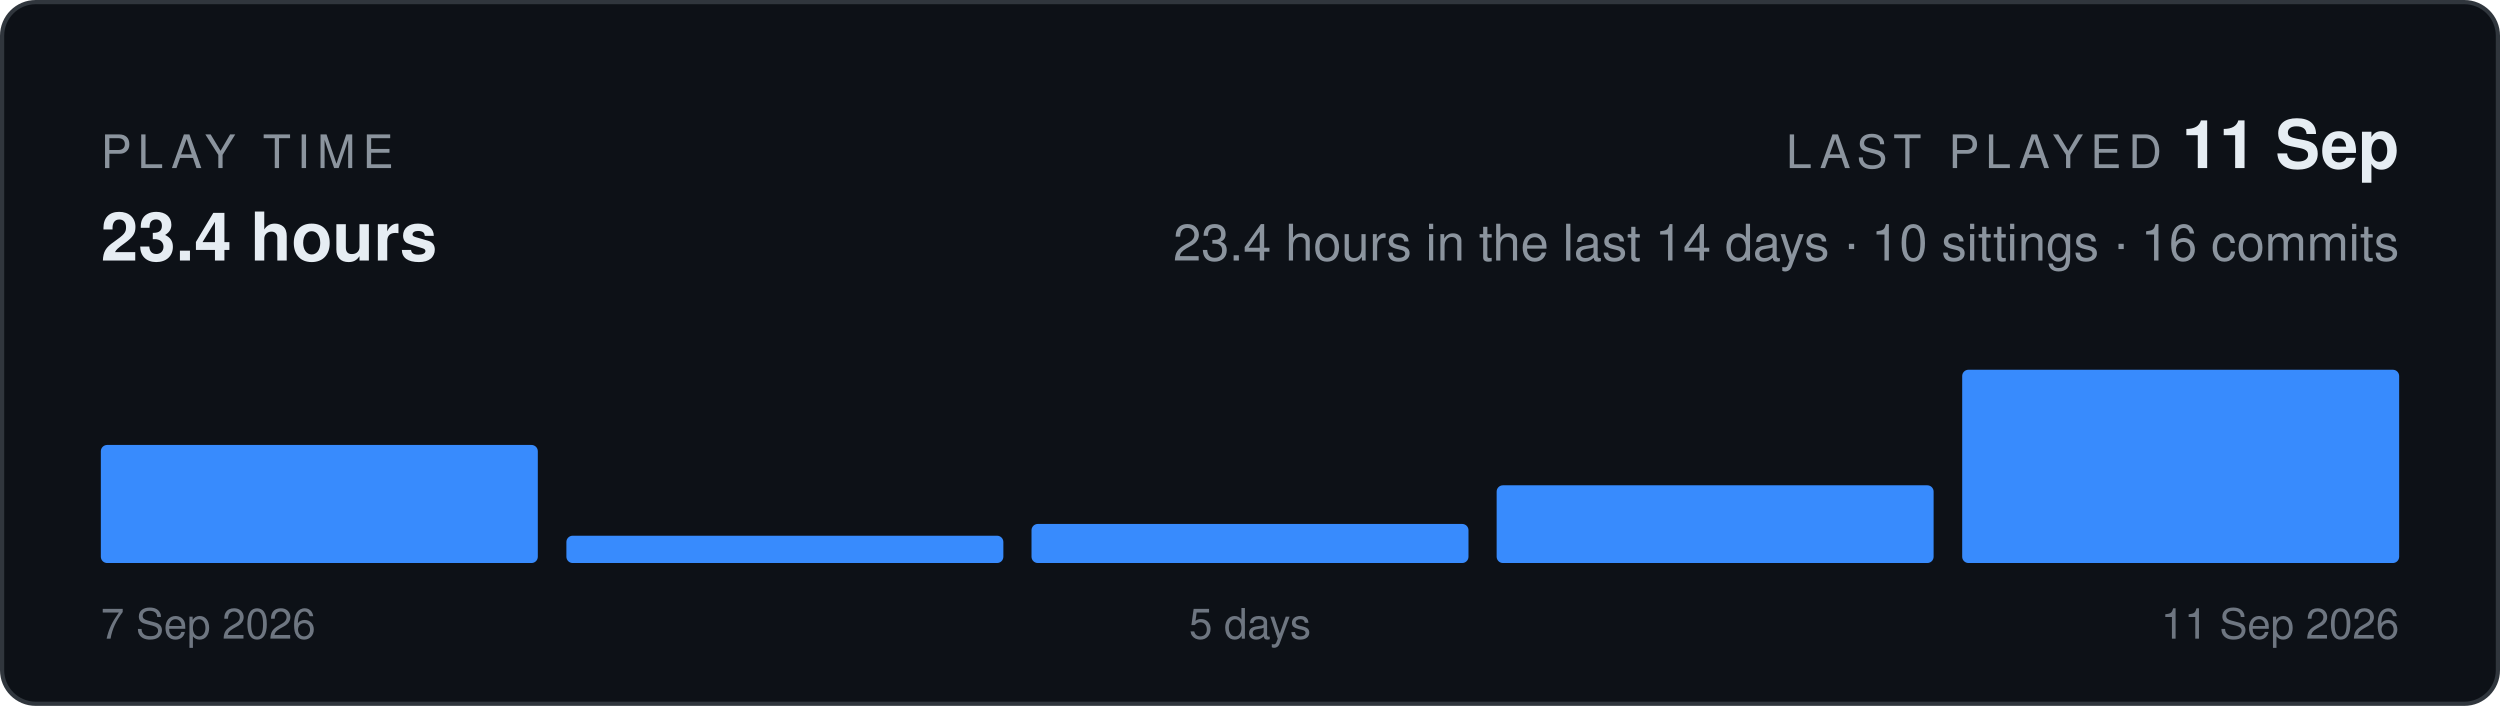
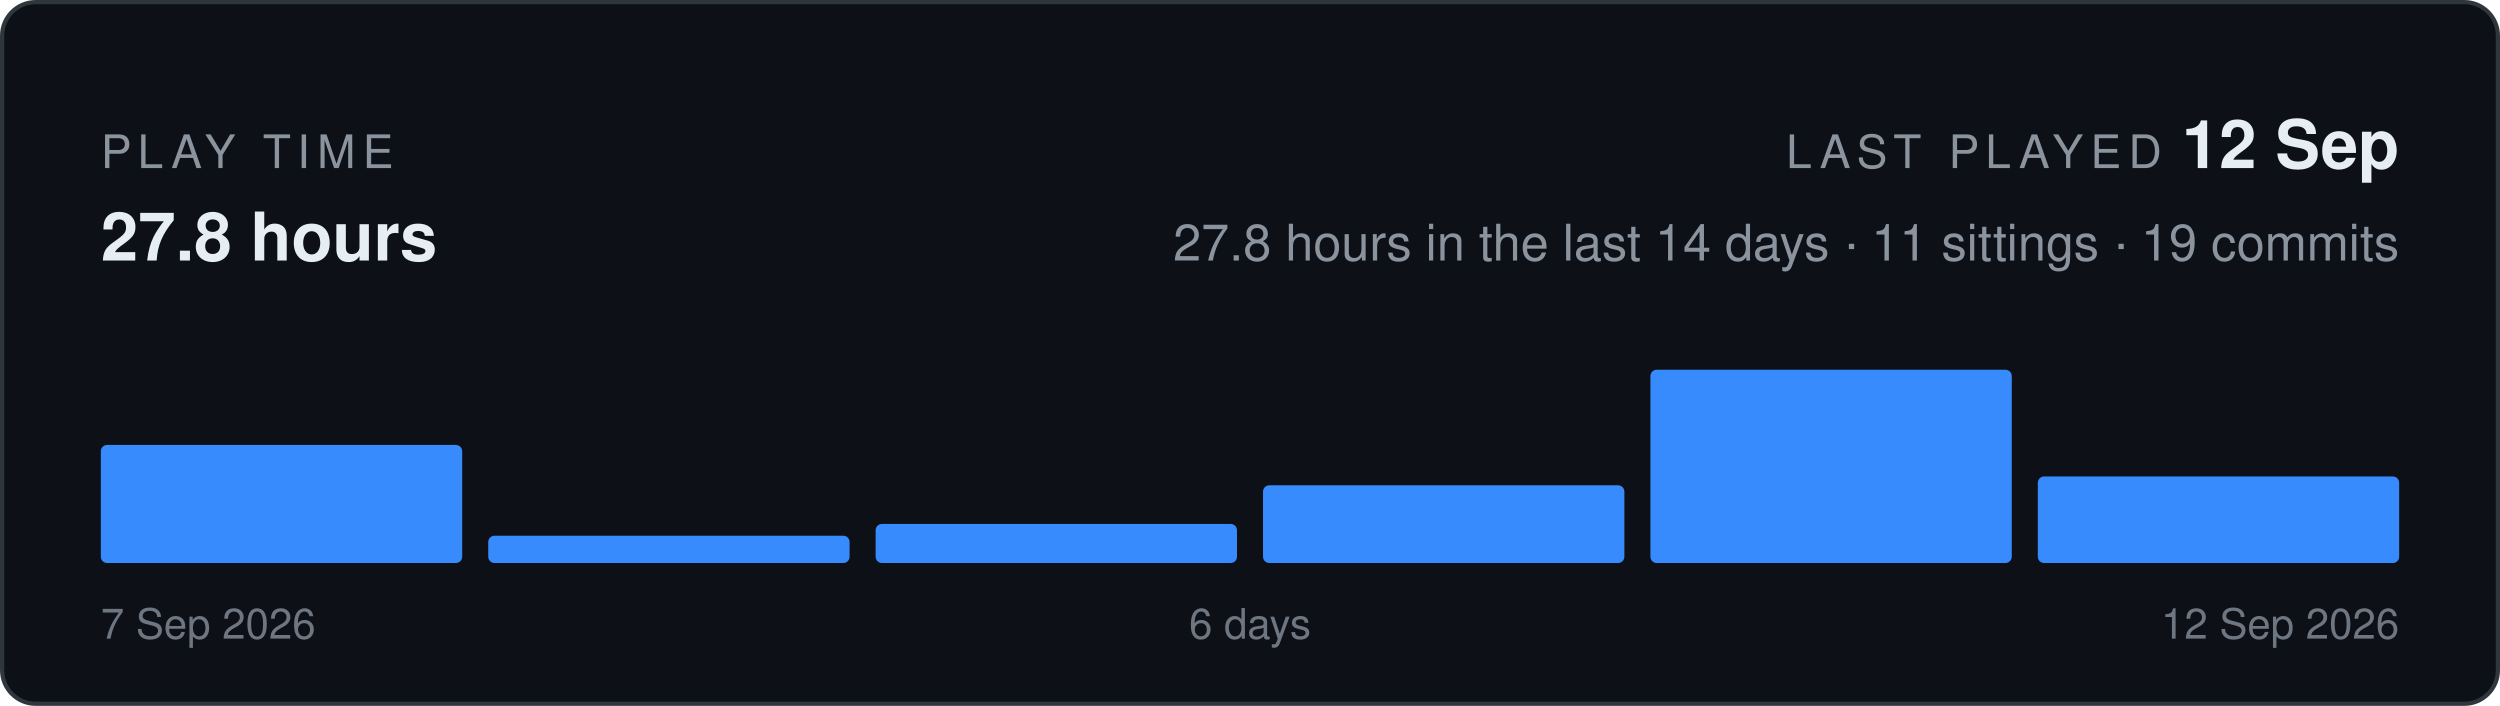
- <svg xmlns="http://www.w3.org/2000/svg" width="595" height="168" viewBox="0 0 595 168" role="img" aria-label="Play time: 23.4 hours over 16 commits, last played 11 Sep">
+ <svg xmlns="http://www.w3.org/2000/svg" width="595" height="168" viewBox="0 0 595 168" role="img" aria-label="Play time: 27.8 hours over 19 commits, last played 12 Sep">
  <style>
    .card { fill: #0d1117; stroke: #30363d }
    text { font-family: -apple-system, BlinkMacSystemFont, "Segoe UI", Helvetica, Arial, sans-serif }
    .label { font-size: 11px; letter-spacing: 1.7px; fill: #8b949e }
    .stat { font-size: 16px; font-weight: 600; letter-spacing: normal; fill: #e6edf3 }
    .note { font-size: 12px; fill: #8b949e }
    .axis { font-size: 10px; fill: #6e7681 }
    .bar { fill: #388bfd }
    .bar-quiet { fill: #21262d }
  </style>
  <rect class="card" x="0.5" y="0.5" width="594" height="167" rx="8" />
  <text class="label" x="24" y="40">PLAY TIME</text>
-   <text class="stat" x="24" y="62">23.4 hours</text>
-   <text class="label" x="571" y="40" text-anchor="end">LAST PLAYED <tspan class="stat">11 Sep</tspan>
+   <text class="stat" x="24" y="62">27.8 hours</text>
+   <text class="label" x="571" y="40" text-anchor="end">LAST PLAYED <tspan class="stat">12 Sep</tspan>
  </text>
-   <text class="note" x="571" y="62" text-anchor="end">23.4 hours in the last 14 days   ·   10 sittings   ·   16 commits</text>
-   <rect class="bar" x="24.0" y="105.9" width="104" height="28.1" rx="1.5" />
-   <rect class="bar" x="134.8" y="127.5" width="104" height="6.5" rx="1.5" />
-   <rect class="bar" x="245.5" y="124.7" width="104" height="9.3" rx="1.5" />
-   <rect class="bar" x="356.2" y="115.5" width="104" height="18.5" rx="1.5" />
-   <rect class="bar" x="467.0" y="88.0" width="104" height="46.0" rx="1.5" />
+   <text class="note" x="571" y="62" text-anchor="end">27.8 hours in the last 14 days   ·   11 sittings   ·   19 commits</text>
+   <rect class="bar" x="24.0" y="105.9" width="86" height="28.1" rx="1.5" />
+   <rect class="bar" x="116.2" y="127.5" width="86" height="6.5" rx="1.5" />
+   <rect class="bar" x="208.4" y="124.7" width="86" height="9.3" rx="1.5" />
+   <rect class="bar" x="300.6" y="115.5" width="86" height="18.5" rx="1.5" />
+   <rect class="bar" x="392.8" y="88.0" width="86" height="46.0" rx="1.5" />
+   <rect class="bar" x="485.0" y="113.4" width="86" height="20.6" rx="1.5" />
  <text class="axis" x="24" y="152">7 Sep 2026</text>
-   <text class="axis" x="297.5" y="152" text-anchor="middle">5 days</text>
-   <text class="axis" x="571" y="152" text-anchor="end">11 Sep 2026</text>
+   <text class="axis" x="297.5" y="152" text-anchor="middle">6 days</text>
+   <text class="axis" x="571" y="152" text-anchor="end">12 Sep 2026</text>
</svg>
